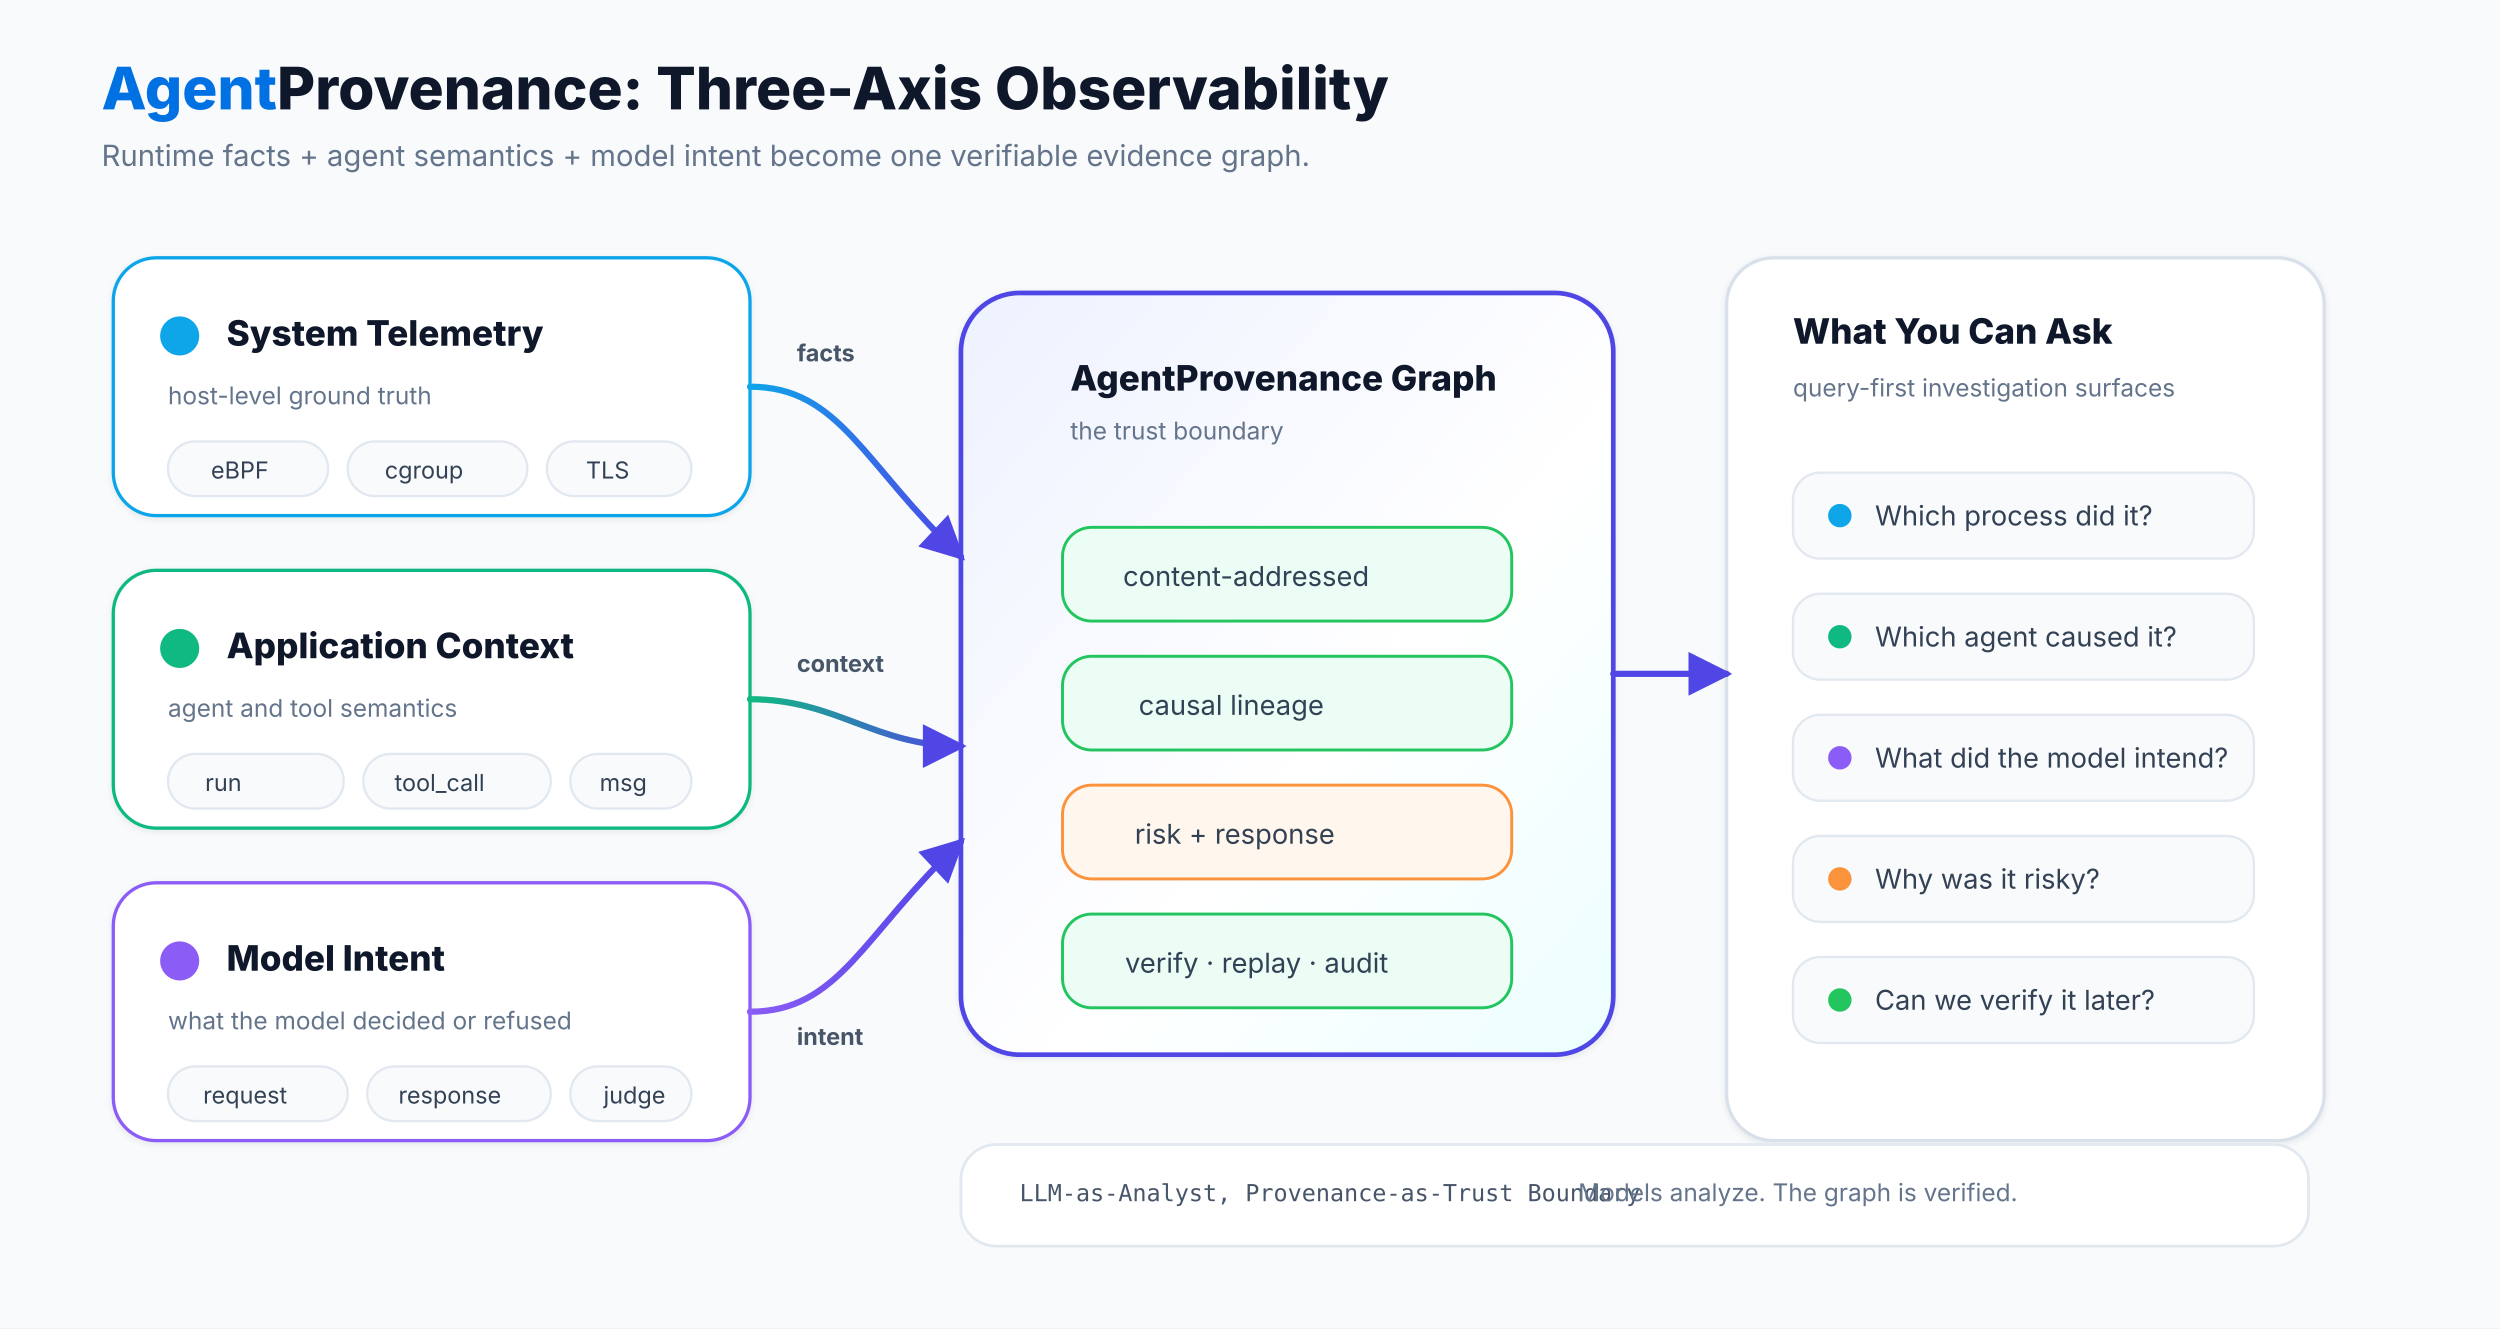
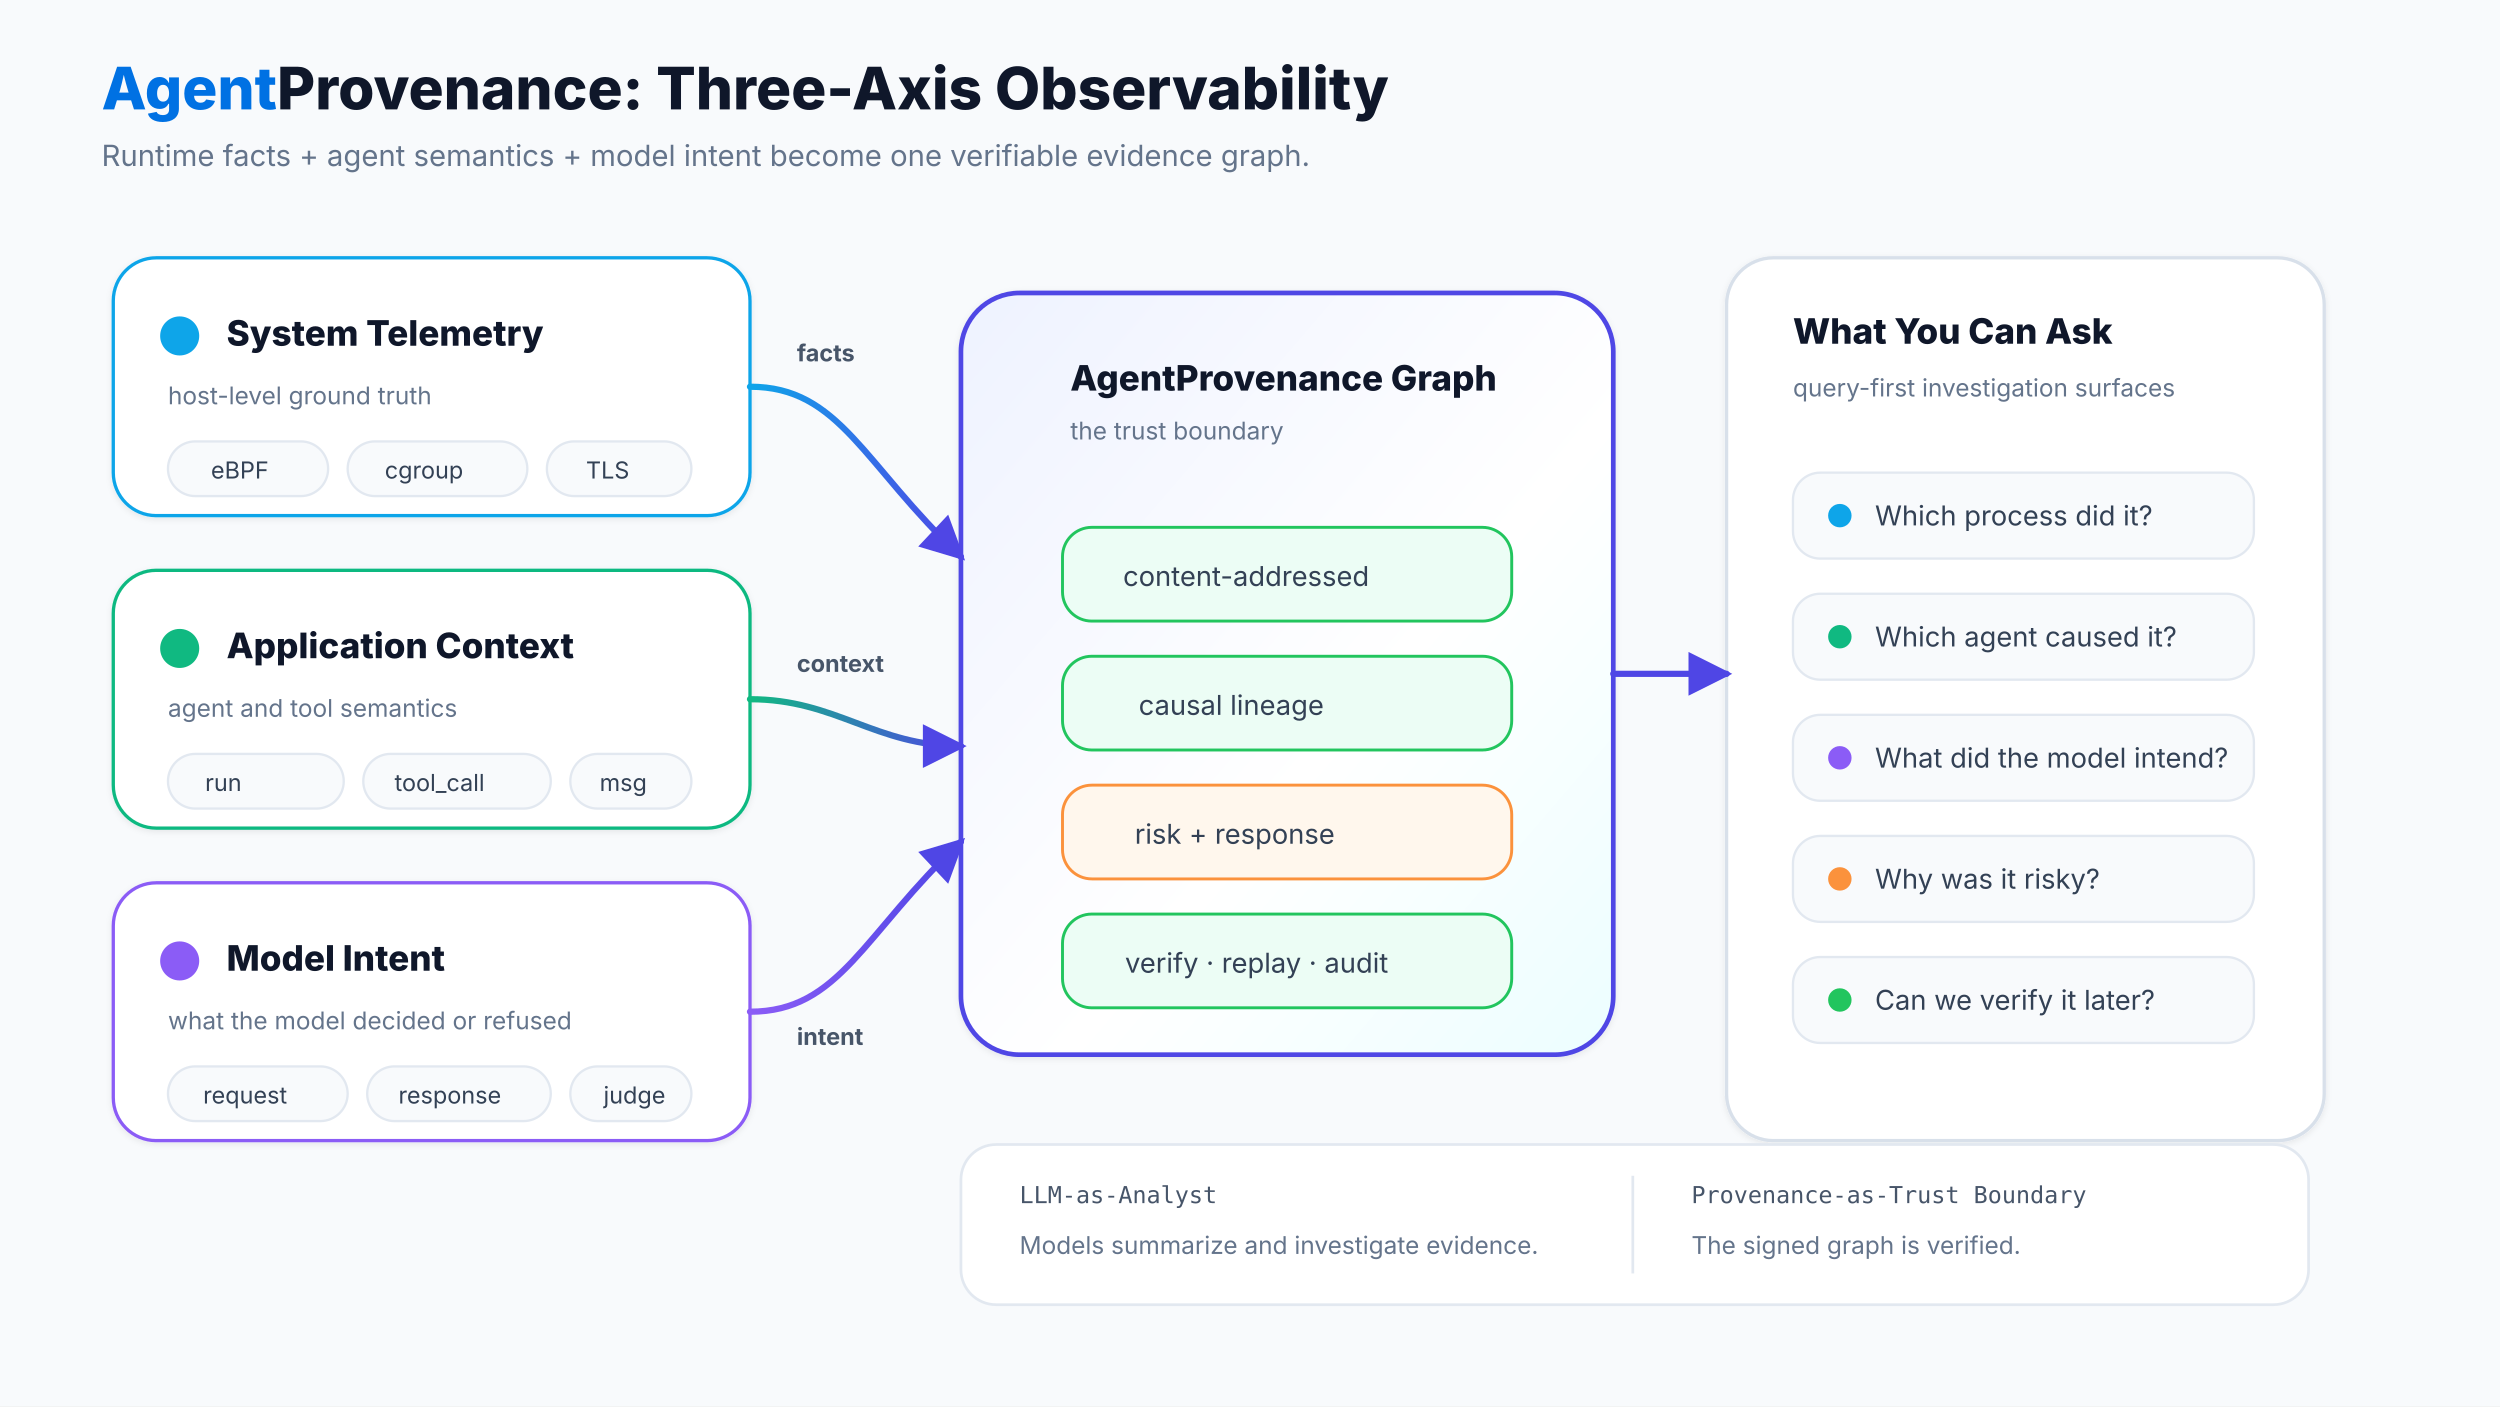
- <svg xmlns="http://www.w3.org/2000/svg" width="1280" height="680" viewBox="0 0 1280 680" role="img" aria-labelledby="title desc">
+ <svg xmlns="http://www.w3.org/2000/svg" width="1280" height="720" viewBox="0 0 1280 720" role="img" aria-labelledby="title desc">
  <defs>
    <style>
      .bg{fill:#f8fafc}
      .title{font:800 30px ui-sans-serif,system-ui,-apple-system,Segoe UI,sans-serif;fill:#0f172a}
      .subtitle{font:15px ui-sans-serif,system-ui,-apple-system,Segoe UI,sans-serif;fill:#64748b}
      .card{fill:#fff;stroke:#d8e0ea;stroke-width:1.7;filter:url(#shadow)}
      .core{fill:url(#coreGrad);stroke:#4f46e5;stroke-width:2.4;filter:url(#shadow)}
      .h{font:800 18px ui-sans-serif,system-ui,-apple-system,Segoe UI,sans-serif;fill:#0f172a}
      .t{font:14px ui-sans-serif,system-ui,-apple-system,Segoe UI,sans-serif;fill:#334155}
      .small{font:12.5px ui-sans-serif,system-ui,-apple-system,Segoe UI,sans-serif;fill:#64748b}
      .mono{font:12px ui-monospace,SFMono-Regular,Menlo,Consolas,monospace;fill:#475569}
      .pill{fill:#f8fafc;stroke:#e2e8f0;stroke-width:1.2}
      .pillText{font:12px ui-sans-serif,system-ui,-apple-system,Segoe UI,sans-serif;fill:#334155}
      .sys{stroke:#0ea5e9}.sysFill{fill:#e0f2fe}.sysDot{fill:#0ea5e9}
      .app{stroke:#10b981}.appFill{fill:#dcfce7}.appDot{fill:#10b981}
      .model{stroke:#8b5cf6}.modelFill{fill:#ede9fe}.modelDot{fill:#8b5cf6}
      .verify{fill:#ecfdf5;stroke:#22c55e;stroke-width:1.5}
      .risk{fill:#fff7ed;stroke:#fb923c;stroke-width:1.5}
      .out{fill:#f8fafc;stroke:#e2e8f0;stroke-width:1.2}
      .edge{fill:none;stroke-width:3.2;stroke-linecap:round;marker-end:url(#arrow)}
      .edgeOut{fill:none;stroke:#4f46e5;stroke-width:3.2;stroke-linecap:round;marker-end:url(#arrow)}
      .label{font:700 12px ui-sans-serif,system-ui,-apple-system,Segoe UI,sans-serif;fill:#475569}
    </style>
    <filter id="shadow" x="-18%" y="-18%" width="136%" height="136%">
      <feDropShadow dx="0" dy="12" stdDeviation="16" flood-color="#0f172a" flood-opacity=".10" />
      <feDropShadow dx="0" dy="1" stdDeviation="1.5" flood-color="#0f172a" flood-opacity=".08" />
    </filter>
    <linearGradient id="coreGrad" x1="0" y1="0" x2="1" y2="1">
      <stop offset="0" stop-color="#eef2ff" />
      <stop offset=".58" stop-color="#ffffff" />
      <stop offset="1" stop-color="#ecfeff" />
    </linearGradient>
    <linearGradient id="blueLine" x1="0" y1="0" x2="1" y2="0">
      <stop offset="0" stop-color="#0ea5e9" />
      <stop offset="1" stop-color="#4f46e5" />
    </linearGradient>
    <linearGradient id="greenLine" x1="0" y1="0" x2="1" y2="0">
      <stop offset="0" stop-color="#10b981" />
      <stop offset="1" stop-color="#4f46e5" />
    </linearGradient>
    <linearGradient id="purpleLine" x1="0" y1="0" x2="1" y2="0">
      <stop offset="0" stop-color="#8b5cf6" />
      <stop offset="1" stop-color="#4f46e5" />
    </linearGradient>
    <marker id="arrow" viewBox="0 0 10 10" refX="8.7" refY="5" markerWidth="7" markerHeight="7" orient="auto-start-reverse">
      <path d="M0 0L10 5L0 10z" fill="#4f46e5" />
    </marker>
  </defs>
-   <rect class="bg" width="1280" height="680" />
+   <rect class="bg" width="1280" height="720" />
  <text x="52" y="56" class="title">
    <tspan fill="#0071e3">Agent</tspan>Provenance: Three-Axis Observability</text>
  <text x="52" y="85" class="subtitle">Runtime facts + agent semantics + model intent become one verifiable evidence graph.</text>
  <g id="system-telemetry">
    <rect x="58" y="132" width="326" height="132" rx="22" class="card sys" />
    <circle cx="92" cy="172" r="10" class="sysDot" />
    <text x="116" y="177" class="h">System Telemetry</text>
    <text x="86" y="207" class="small">host-level ground truth</text>
    <rect x="86" y="226" width="82" height="28" rx="14" class="pill" />
    <text x="108" y="245" class="pillText">eBPF</text>
    <rect x="178" y="226" width="92" height="28" rx="14" class="pill" />
    <text x="197" y="245" class="pillText">cgroup</text>
    <rect x="280" y="226" width="74" height="28" rx="14" class="pill" />
    <text x="300" y="245" class="pillText">TLS</text>
  </g>
  <g id="application-context">
    <rect x="58" y="292" width="326" height="132" rx="22" class="card app" />
    <circle cx="92" cy="332" r="10" class="appDot" />
    <text x="116" y="337" class="h">Application Context</text>
    <text x="86" y="367" class="small">agent and tool semantics</text>
    <rect x="86" y="386" width="90" height="28" rx="14" class="pill" />
    <text x="105" y="405" class="pillText">run</text>
    <rect x="186" y="386" width="96" height="28" rx="14" class="pill" />
    <text x="202" y="405" class="pillText">tool_call</text>
    <rect x="292" y="386" width="62" height="28" rx="14" class="pill" />
    <text x="307" y="405" class="pillText">msg</text>
  </g>
  <g id="model-intent">
    <rect x="58" y="452" width="326" height="132" rx="22" class="card model" />
    <circle cx="92" cy="492" r="10" class="modelDot" />
    <text x="116" y="497" class="h">Model Intent</text>
    <text x="86" y="527" class="small">what the model decided or refused</text>
    <rect x="86" y="546" width="92" height="28" rx="14" class="pill" />
    <text x="104" y="565" class="pillText">request</text>
    <rect x="188" y="546" width="94" height="28" rx="14" class="pill" />
    <text x="204" y="565" class="pillText">response</text>
    <rect x="292" y="546" width="62" height="28" rx="14" class="pill" />
    <text x="309" y="565" class="pillText">judge</text>
  </g>
  <rect x="492" y="150" width="334" height="390" rx="30" class="core" />
  <text x="548" y="200" class="h">AgentProvenance Graph</text>
  <text x="548" y="225" class="small">the trust boundary</text>
  <rect x="544" y="270" width="230" height="48" rx="15" class="verify" />
  <text x="575" y="300" class="t">content-addressed</text>
  <rect x="544" y="336" width="230" height="48" rx="15" class="verify" />
  <text x="583" y="366" class="t">causal lineage</text>
  <rect x="544" y="402" width="230" height="48" rx="15" class="risk" />
  <text x="581" y="432" class="t">risk + response</text>
  <rect x="544" y="468" width="230" height="48" rx="15" class="verify" />
  <text x="576" y="498" class="t">verify · replay · audit</text>
  <path d="M384 198 C430 198 442 238 492 285" class="edge" stroke="url(#blueLine)" />
  <path d="M384 358 C428 358 448 382 492 382" class="edge" stroke="url(#greenLine)" />
  <path d="M384 518 C430 518 442 478 492 431" class="edge" stroke="url(#purpleLine)" />
  <text x="408" y="185" class="label">facts</text>
  <text x="408" y="344" class="label">context</text>
  <text x="408" y="535" class="label">intent</text>
  <rect x="884" y="132" width="306" height="452" rx="24" class="card" />
  <text x="918" y="176" class="h">What You Can Ask</text>
  <text x="918" y="203" class="small">query-first investigation surfaces</text>
  <rect x="918" y="242" width="236" height="44" rx="14" class="out" />
  <circle cx="942" cy="264" r="6" class="sysDot" />
  <text x="960" y="269" class="t">Which process did it?</text>
  <rect x="918" y="304" width="236" height="44" rx="14" class="out" />
  <circle cx="942" cy="326" r="6" class="appDot" />
  <text x="960" y="331" class="t">Which agent caused it?</text>
  <rect x="918" y="366" width="236" height="44" rx="14" class="out" />
  <circle cx="942" cy="388" r="6" class="modelDot" />
  <text x="960" y="393" class="t">What did the model intend?</text>
  <rect x="918" y="428" width="236" height="44" rx="14" class="out" />
  <circle cx="942" cy="450" r="6" fill="#fb923c" />
  <text x="960" y="455" class="t">Why was it risky?</text>
  <rect x="918" y="490" width="236" height="44" rx="14" class="out" />
  <circle cx="942" cy="512" r="6" fill="#22c55e" />
  <text x="960" y="517" class="t">Can we verify it later?</text>
  <path d="M826 345 C854 345 862 345 884 345" class="edgeOut" />
-   <rect x="492" y="586" width="690" height="52" rx="18" fill="#ffffff" stroke="#e2e8f0" stroke-width="1.4" />
-   <text x="522" y="615" class="mono">LLM-as-Analyst, Provenance-as-Trust Boundary</text>
-   <text x="808" y="615" class="small">Models analyze. The graph is verified.</text>
+   <rect x="492" y="586" width="690" height="82" rx="18" fill="#ffffff" stroke="#e2e8f0" stroke-width="1.4" />
+   <text x="522" y="616" class="mono">LLM-as-Analyst</text>
+   <text x="522" y="642" class="small">Models summarize and investigate evidence.</text>
+   <path d="M836 602V652" stroke="#e2e8f0" stroke-width="1.4" />
+   <text x="866" y="616" class="mono">Provenance-as-Trust Boundary</text>
+   <text x="866" y="642" class="small">The signed graph is verified.</text>
</svg>
